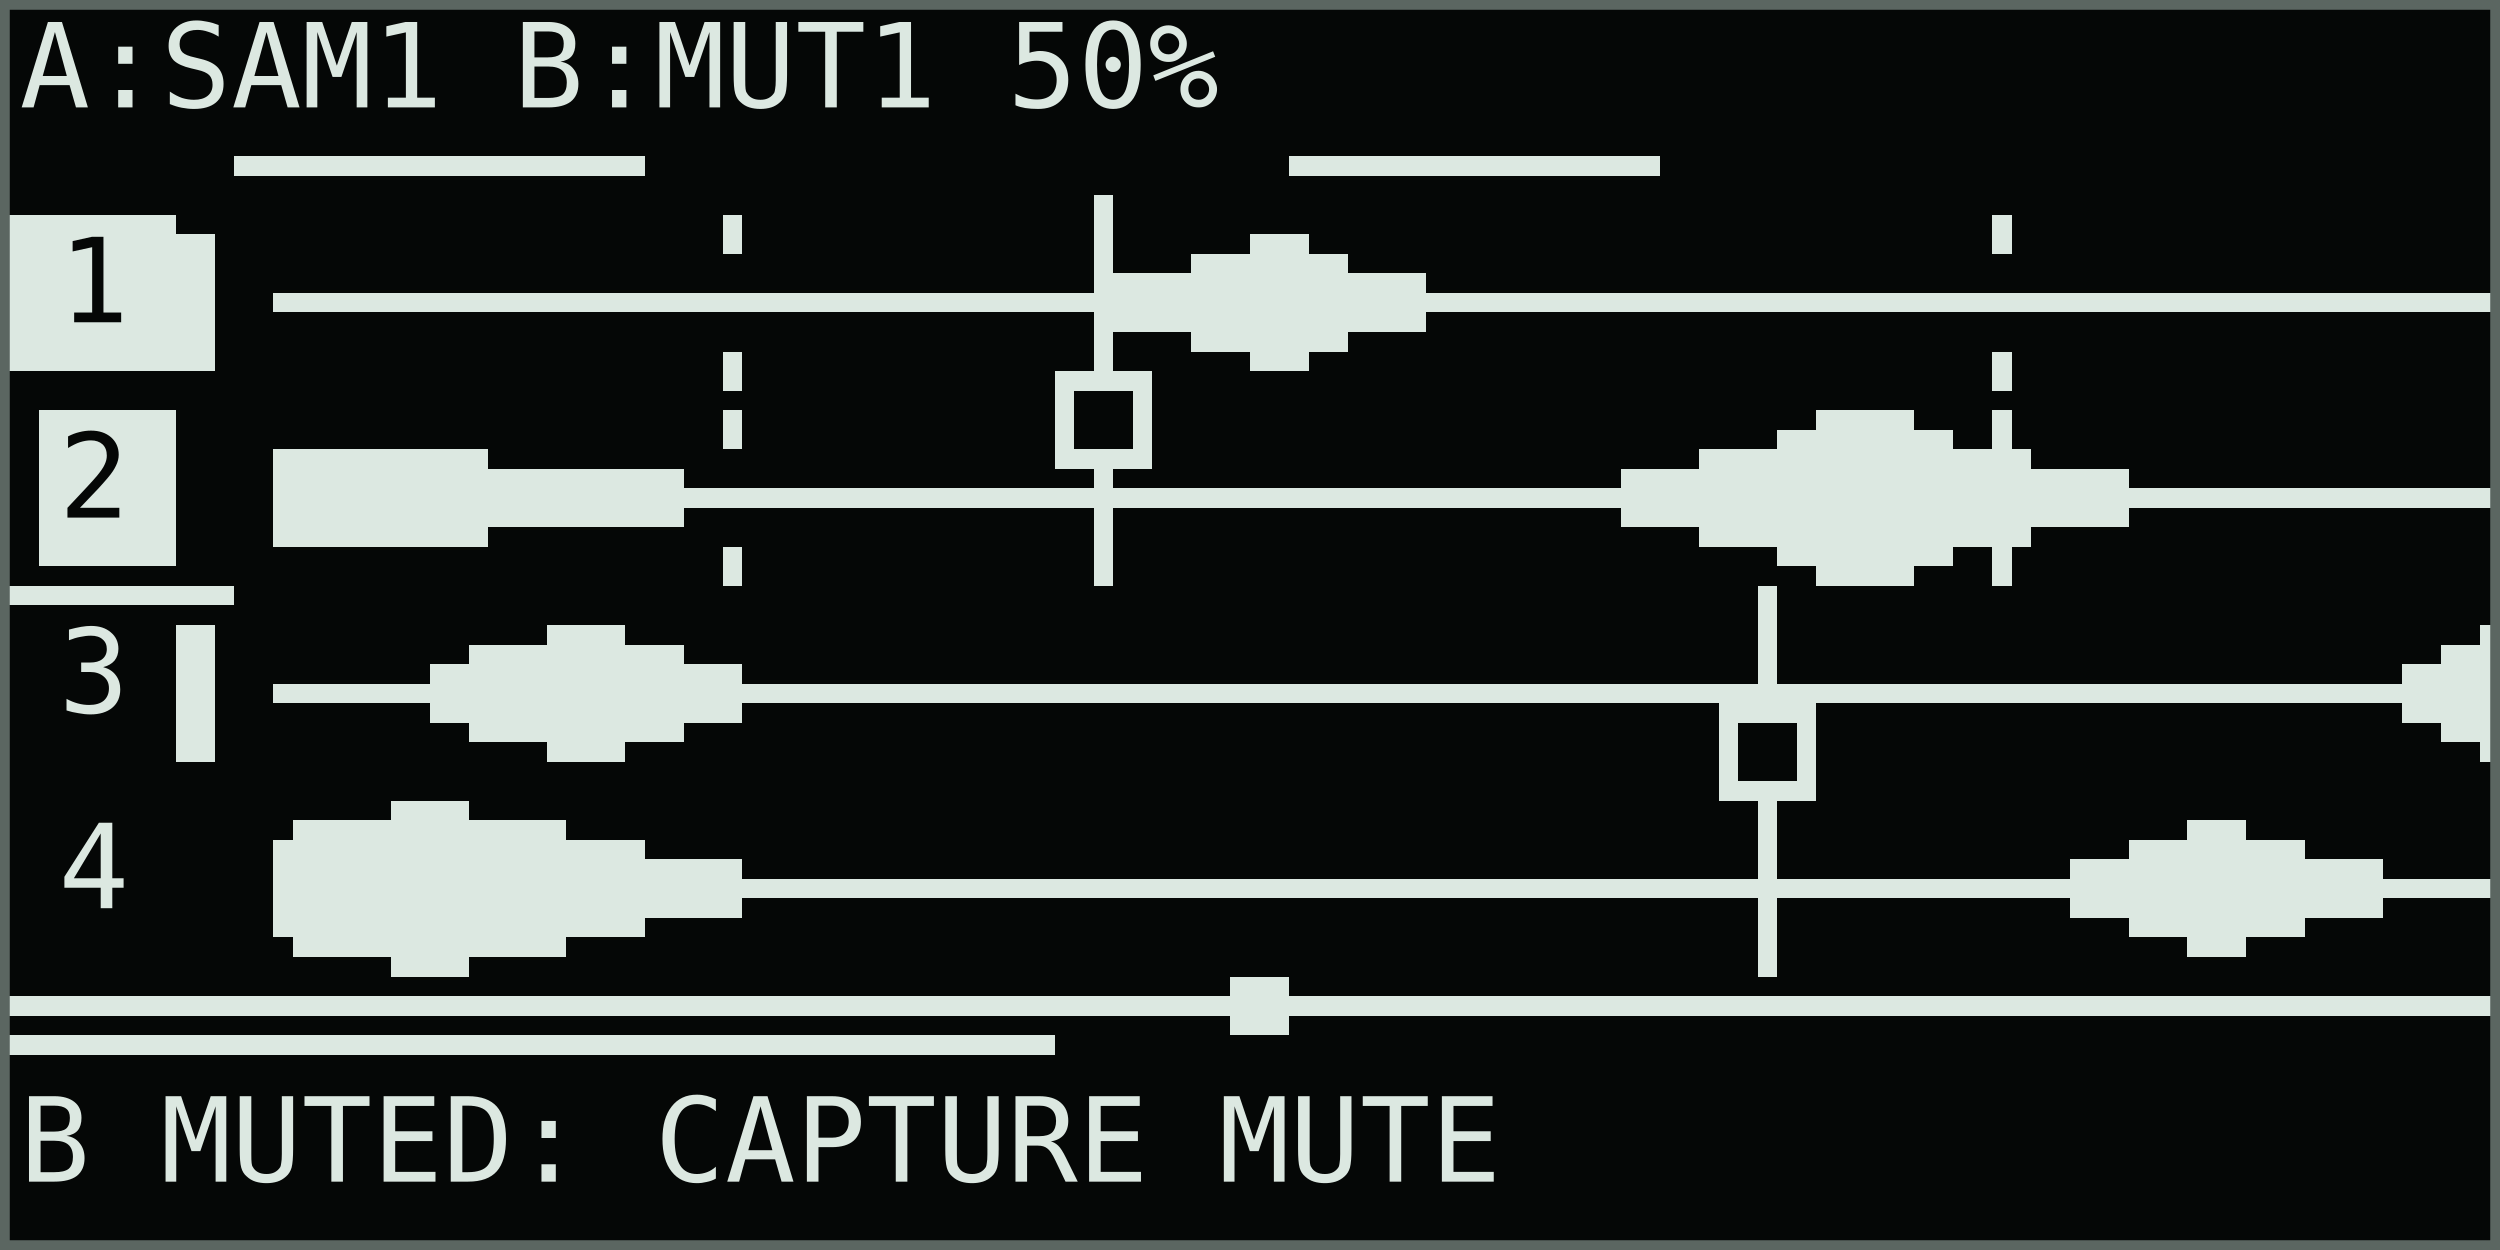
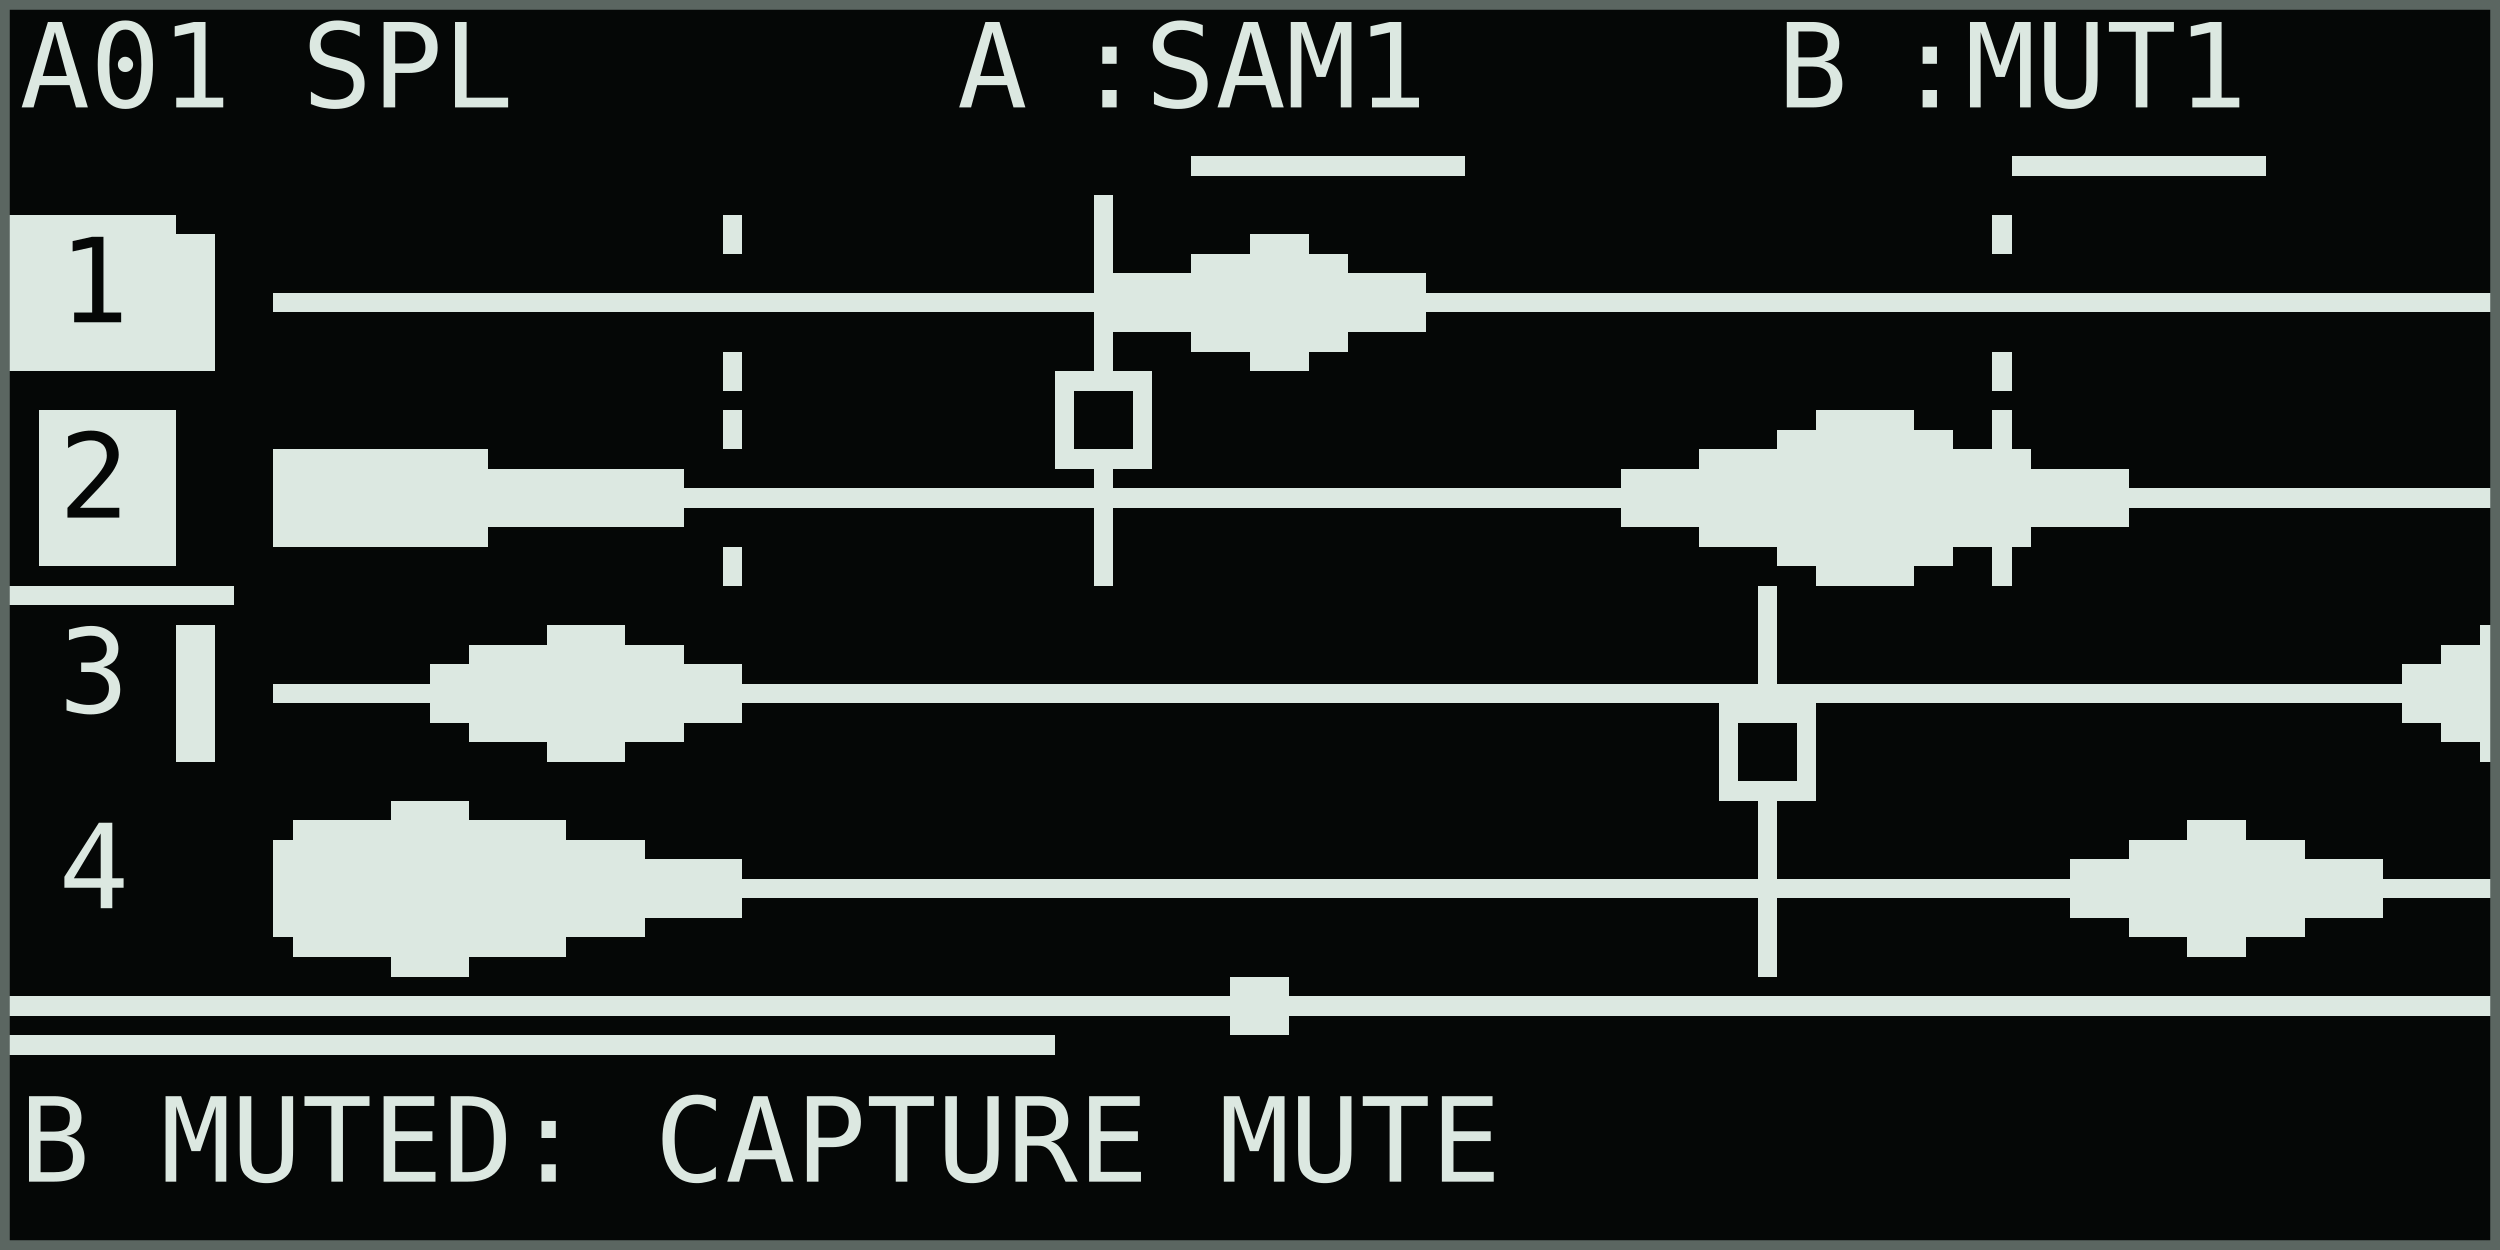
<svg xmlns="http://www.w3.org/2000/svg" width="768" height="384" viewBox="0 0 128 64" role="img" aria-labelledby="title desc">
  <rect width="128" height="64" fill="#050706" />
  <g shape-rendering="crispEdges" font-family="DejaVu Sans Mono, IBM Plex Mono, monospace" font-size="6" font-style="normal" font-weight="400" text-rendering="geometricPrecision">
    <rect x="0" y="0" width="128" height="9" fill="#050706" />
-     <text x="1" y="5.5" fill="#dce8e1">A:SAM1 B:GRA1 50%</text>
+     <text x="1" y="5.5" fill="#dce8e1">A01 SPL</text>
+     <text x="49" y="5.5" fill="#dce8e1">A</text>
+     <text x="55" y="5.5" fill="#dce8e1">:SAM1</text>
+     <text x="91" y="5.5" fill="#dce8e1">B</text>
+     <text x="97" y="5.5" fill="#dce8e1">:GRA1</text>
    <rect x="0" y="10" width="12" height="40" fill="#050706" />
    <rect x="0" y="11" width="2" height="8" fill="#dce8e1" />
    <rect x="2" y="11" width="7" height="8" fill="#dce8e1" />
    <text x="3" y="16.5" fill="#050706">1</text>
    <rect x="9" y="12" width="2" height="7" fill="#dce8e1" />
    <rect x="2" y="21" width="7" height="8" fill="#dce8e1" />
    <text x="3" y="26.5" fill="#050706">2</text>
    <text x="3" y="36.5" fill="#dce8e1">3</text>
    <rect x="9" y="32" width="2" height="7" fill="#dce8e1" />
    <text x="3" y="46.5" fill="#dce8e1">4</text>
    <rect x="0" y="30" width="12" height="1" fill="#dce8e1" />
    <rect x="0" y="8" width="128" height="1" fill="#050706" />
-     <rect x="12" y="8" width="21" height="1" fill="#dce8e1" />
-     <rect x="66" y="8" width="19" height="1" fill="#dce8e1" />
+     <rect x="61" y="8" width="14" height="1" fill="#dce8e1" />
+     <rect x="103" y="8" width="13" height="1" fill="#dce8e1" />
    <rect x="14" y="15" width="1" height="1" fill="#dce8e1" />
    <rect x="14" y="23" width="1" height="5" fill="#dce8e1" />
    <rect x="14" y="35" width="1" height="1" fill="#dce8e1" />
    <rect x="14" y="43" width="1" height="5" fill="#dce8e1" />
    <rect x="15" y="15" width="1" height="1" fill="#dce8e1" />
    <rect x="15" y="23" width="1" height="5" fill="#dce8e1" />
    <rect x="15" y="35" width="1" height="1" fill="#dce8e1" />
    <rect x="15" y="42" width="1" height="7" fill="#dce8e1" />
    <rect x="16" y="15" width="1" height="1" fill="#dce8e1" />
    <rect x="16" y="23" width="1" height="5" fill="#dce8e1" />
    <rect x="16" y="35" width="1" height="1" fill="#dce8e1" />
    <rect x="16" y="42" width="1" height="7" fill="#dce8e1" />
    <rect x="17" y="15" width="1" height="1" fill="#dce8e1" />
    <rect x="17" y="23" width="1" height="5" fill="#dce8e1" />
    <rect x="17" y="35" width="1" height="1" fill="#dce8e1" />
    <rect x="17" y="42" width="1" height="7" fill="#dce8e1" />
    <rect x="18" y="15" width="1" height="1" fill="#dce8e1" />
    <rect x="18" y="23" width="1" height="5" fill="#dce8e1" />
    <rect x="18" y="35" width="1" height="1" fill="#dce8e1" />
    <rect x="18" y="42" width="1" height="7" fill="#dce8e1" />
    <rect x="19" y="15" width="1" height="1" fill="#dce8e1" />
    <rect x="19" y="23" width="1" height="5" fill="#dce8e1" />
    <rect x="19" y="35" width="1" height="1" fill="#dce8e1" />
    <rect x="19" y="42" width="1" height="7" fill="#dce8e1" />
    <rect x="20" y="15" width="1" height="1" fill="#dce8e1" />
    <rect x="20" y="23" width="1" height="5" fill="#dce8e1" />
    <rect x="20" y="35" width="1" height="1" fill="#dce8e1" />
    <rect x="20" y="41" width="1" height="9" fill="#dce8e1" />
    <rect x="21" y="15" width="1" height="1" fill="#dce8e1" />
    <rect x="21" y="23" width="1" height="5" fill="#dce8e1" />
    <rect x="21" y="35" width="1" height="1" fill="#dce8e1" />
    <rect x="21" y="41" width="1" height="9" fill="#dce8e1" />
    <rect x="22" y="15" width="1" height="1" fill="#dce8e1" />
    <rect x="22" y="23" width="1" height="5" fill="#dce8e1" />
    <rect x="22" y="34" width="1" height="3" fill="#dce8e1" />
    <rect x="22" y="41" width="1" height="9" fill="#dce8e1" />
    <rect x="23" y="15" width="1" height="1" fill="#dce8e1" />
    <rect x="23" y="23" width="1" height="5" fill="#dce8e1" />
    <rect x="23" y="34" width="1" height="3" fill="#dce8e1" />
    <rect x="23" y="41" width="1" height="9" fill="#dce8e1" />
    <rect x="24" y="15" width="1" height="1" fill="#dce8e1" />
    <rect x="24" y="23" width="1" height="5" fill="#dce8e1" />
    <rect x="24" y="33" width="1" height="5" fill="#dce8e1" />
    <rect x="24" y="42" width="1" height="7" fill="#dce8e1" />
    <rect x="25" y="15" width="1" height="1" fill="#dce8e1" />
    <rect x="25" y="24" width="1" height="3" fill="#dce8e1" />
    <rect x="25" y="33" width="1" height="5" fill="#dce8e1" />
    <rect x="25" y="42" width="1" height="7" fill="#dce8e1" />
    <rect x="26" y="15" width="1" height="1" fill="#dce8e1" />
    <rect x="26" y="24" width="1" height="3" fill="#dce8e1" />
    <rect x="26" y="33" width="1" height="5" fill="#dce8e1" />
    <rect x="26" y="42" width="1" height="7" fill="#dce8e1" />
    <rect x="27" y="15" width="1" height="1" fill="#dce8e1" />
    <rect x="27" y="24" width="1" height="3" fill="#dce8e1" />
    <rect x="27" y="33" width="1" height="5" fill="#dce8e1" />
    <rect x="27" y="42" width="1" height="7" fill="#dce8e1" />
    <rect x="28" y="15" width="1" height="1" fill="#dce8e1" />
    <rect x="28" y="24" width="1" height="3" fill="#dce8e1" />
    <rect x="28" y="32" width="1" height="7" fill="#dce8e1" />
    <rect x="28" y="42" width="1" height="7" fill="#dce8e1" />
    <rect x="29" y="15" width="1" height="1" fill="#dce8e1" />
    <rect x="29" y="24" width="1" height="3" fill="#dce8e1" />
    <rect x="29" y="32" width="1" height="7" fill="#dce8e1" />
    <rect x="29" y="43" width="1" height="5" fill="#dce8e1" />
    <rect x="30" y="15" width="1" height="1" fill="#dce8e1" />
    <rect x="30" y="24" width="1" height="3" fill="#dce8e1" />
    <rect x="30" y="32" width="1" height="7" fill="#dce8e1" />
    <rect x="30" y="43" width="1" height="5" fill="#dce8e1" />
    <rect x="31" y="15" width="1" height="1" fill="#dce8e1" />
    <rect x="31" y="24" width="1" height="3" fill="#dce8e1" />
    <rect x="31" y="32" width="1" height="7" fill="#dce8e1" />
    <rect x="31" y="43" width="1" height="5" fill="#dce8e1" />
    <rect x="32" y="15" width="1" height="1" fill="#dce8e1" />
    <rect x="32" y="24" width="1" height="3" fill="#dce8e1" />
    <rect x="32" y="33" width="1" height="5" fill="#dce8e1" />
    <rect x="32" y="43" width="1" height="5" fill="#dce8e1" />
    <rect x="33" y="15" width="1" height="1" fill="#dce8e1" />
    <rect x="33" y="24" width="1" height="3" fill="#dce8e1" />
    <rect x="33" y="33" width="1" height="5" fill="#dce8e1" />
    <rect x="33" y="44" width="1" height="3" fill="#dce8e1" />
    <rect x="34" y="15" width="1" height="1" fill="#dce8e1" />
    <rect x="34" y="24" width="1" height="3" fill="#dce8e1" />
    <rect x="34" y="33" width="1" height="5" fill="#dce8e1" />
    <rect x="34" y="44" width="1" height="3" fill="#dce8e1" />
    <rect x="35" y="15" width="1" height="1" fill="#dce8e1" />
    <rect x="35" y="25" width="1" height="1" fill="#dce8e1" />
    <rect x="35" y="34" width="1" height="3" fill="#dce8e1" />
    <rect x="35" y="44" width="1" height="3" fill="#dce8e1" />
    <rect x="36" y="15" width="1" height="1" fill="#dce8e1" />
    <rect x="36" y="25" width="1" height="1" fill="#dce8e1" />
    <rect x="36" y="34" width="1" height="3" fill="#dce8e1" />
    <rect x="36" y="44" width="1" height="3" fill="#dce8e1" />
    <rect x="37" y="11" width="1" height="2" fill="#dce8e1" />
    <rect x="37" y="15" width="1" height="1" fill="#dce8e1" />
    <rect x="37" y="18" width="1" height="2" fill="#dce8e1" />
    <rect x="37" y="21" width="1" height="2" fill="#dce8e1" />
    <rect x="37" y="25" width="1" height="1" fill="#dce8e1" />
    <rect x="37" y="28" width="1" height="2" fill="#dce8e1" />
    <rect x="37" y="34" width="1" height="3" fill="#dce8e1" />
    <rect x="37" y="44" width="1" height="3" fill="#dce8e1" />
    <rect x="38" y="15" width="1" height="1" fill="#dce8e1" />
    <rect x="38" y="25" width="1" height="1" fill="#dce8e1" />
    <rect x="38" y="35" width="1" height="1" fill="#dce8e1" />
    <rect x="38" y="45" width="1" height="1" fill="#dce8e1" />
    <rect x="39" y="15" width="1" height="1" fill="#dce8e1" />
    <rect x="39" y="25" width="1" height="1" fill="#dce8e1" />
    <rect x="39" y="35" width="1" height="1" fill="#dce8e1" />
    <rect x="39" y="45" width="1" height="1" fill="#dce8e1" />
    <rect x="40" y="15" width="1" height="1" fill="#dce8e1" />
    <rect x="40" y="25" width="1" height="1" fill="#dce8e1" />
    <rect x="40" y="35" width="1" height="1" fill="#dce8e1" />
    <rect x="40" y="45" width="1" height="1" fill="#dce8e1" />
    <rect x="41" y="15" width="1" height="1" fill="#dce8e1" />
    <rect x="41" y="25" width="1" height="1" fill="#dce8e1" />
    <rect x="41" y="35" width="1" height="1" fill="#dce8e1" />
    <rect x="41" y="45" width="1" height="1" fill="#dce8e1" />
    <rect x="42" y="15" width="1" height="1" fill="#dce8e1" />
    <rect x="42" y="25" width="1" height="1" fill="#dce8e1" />
    <rect x="42" y="35" width="1" height="1" fill="#dce8e1" />
    <rect x="42" y="45" width="1" height="1" fill="#dce8e1" />
    <rect x="43" y="15" width="1" height="1" fill="#dce8e1" />
    <rect x="43" y="25" width="1" height="1" fill="#dce8e1" />
    <rect x="43" y="35" width="1" height="1" fill="#dce8e1" />
    <rect x="43" y="45" width="1" height="1" fill="#dce8e1" />
    <rect x="44" y="15" width="1" height="1" fill="#dce8e1" />
    <rect x="44" y="25" width="1" height="1" fill="#dce8e1" />
    <rect x="44" y="35" width="1" height="1" fill="#dce8e1" />
    <rect x="44" y="45" width="1" height="1" fill="#dce8e1" />
    <rect x="45" y="15" width="1" height="1" fill="#dce8e1" />
    <rect x="45" y="25" width="1" height="1" fill="#dce8e1" />
    <rect x="45" y="35" width="1" height="1" fill="#dce8e1" />
    <rect x="45" y="45" width="1" height="1" fill="#dce8e1" />
    <rect x="46" y="15" width="1" height="1" fill="#dce8e1" />
    <rect x="46" y="25" width="1" height="1" fill="#dce8e1" />
    <rect x="46" y="35" width="1" height="1" fill="#dce8e1" />
    <rect x="46" y="45" width="1" height="1" fill="#dce8e1" />
    <rect x="47" y="15" width="1" height="1" fill="#dce8e1" />
    <rect x="47" y="25" width="1" height="1" fill="#dce8e1" />
    <rect x="47" y="35" width="1" height="1" fill="#dce8e1" />
    <rect x="47" y="45" width="1" height="1" fill="#dce8e1" />
    <rect x="48" y="15" width="1" height="1" fill="#dce8e1" />
    <rect x="48" y="25" width="1" height="1" fill="#dce8e1" />
    <rect x="48" y="35" width="1" height="1" fill="#dce8e1" />
    <rect x="48" y="45" width="1" height="1" fill="#dce8e1" />
    <rect x="49" y="15" width="1" height="1" fill="#dce8e1" />
    <rect x="49" y="25" width="1" height="1" fill="#dce8e1" />
    <rect x="49" y="35" width="1" height="1" fill="#dce8e1" />
    <rect x="49" y="45" width="1" height="1" fill="#dce8e1" />
    <rect x="50" y="15" width="1" height="1" fill="#dce8e1" />
    <rect x="50" y="25" width="1" height="1" fill="#dce8e1" />
    <rect x="50" y="35" width="1" height="1" fill="#dce8e1" />
    <rect x="50" y="45" width="1" height="1" fill="#dce8e1" />
    <rect x="51" y="15" width="1" height="1" fill="#dce8e1" />
    <rect x="51" y="25" width="1" height="1" fill="#dce8e1" />
    <rect x="51" y="35" width="1" height="1" fill="#dce8e1" />
    <rect x="51" y="45" width="1" height="1" fill="#dce8e1" />
    <rect x="52" y="15" width="1" height="1" fill="#dce8e1" />
    <rect x="52" y="25" width="1" height="1" fill="#dce8e1" />
    <rect x="52" y="35" width="1" height="1" fill="#dce8e1" />
    <rect x="52" y="45" width="1" height="1" fill="#dce8e1" />
    <rect x="53" y="15" width="1" height="1" fill="#dce8e1" />
    <rect x="53" y="25" width="1" height="1" fill="#dce8e1" />
    <rect x="53" y="35" width="1" height="1" fill="#dce8e1" />
    <rect x="53" y="45" width="1" height="1" fill="#dce8e1" />
    <rect x="54" y="15" width="1" height="1" fill="#dce8e1" />
    <rect x="54" y="19" width="1" height="5" fill="#dce8e1" />
    <rect x="54" y="25" width="1" height="1" fill="#dce8e1" />
    <rect x="54" y="35" width="1" height="1" fill="#dce8e1" />
    <rect x="54" y="45" width="1" height="1" fill="#dce8e1" />
    <rect x="55" y="15" width="1" height="1" fill="#dce8e1" />
    <rect x="55" y="19" width="1" height="1" fill="#dce8e1" />
    <rect x="55" y="23" width="1" height="1" fill="#dce8e1" />
    <rect x="55" y="25" width="1" height="1" fill="#dce8e1" />
    <rect x="55" y="35" width="1" height="1" fill="#dce8e1" />
    <rect x="55" y="45" width="1" height="1" fill="#dce8e1" />
    <rect x="56" y="10" width="1" height="10" fill="#dce8e1" />
    <rect x="56" y="23" width="1" height="7" fill="#dce8e1" />
    <rect x="56" y="35" width="1" height="1" fill="#dce8e1" />
    <rect x="56" y="45" width="1" height="1" fill="#dce8e1" />
    <rect x="57" y="14" width="1" height="3" fill="#dce8e1" />
    <rect x="57" y="19" width="1" height="1" fill="#dce8e1" />
    <rect x="57" y="23" width="1" height="1" fill="#dce8e1" />
    <rect x="57" y="25" width="1" height="1" fill="#dce8e1" />
    <rect x="57" y="35" width="1" height="1" fill="#dce8e1" />
    <rect x="57" y="45" width="1" height="1" fill="#dce8e1" />
    <rect x="58" y="14" width="1" height="3" fill="#dce8e1" />
    <rect x="58" y="19" width="1" height="5" fill="#dce8e1" />
    <rect x="58" y="25" width="1" height="1" fill="#dce8e1" />
    <rect x="58" y="35" width="1" height="1" fill="#dce8e1" />
    <rect x="58" y="45" width="1" height="1" fill="#dce8e1" />
    <rect x="59" y="14" width="1" height="3" fill="#dce8e1" />
    <rect x="59" y="25" width="1" height="1" fill="#dce8e1" />
    <rect x="59" y="35" width="1" height="1" fill="#dce8e1" />
    <rect x="59" y="45" width="1" height="1" fill="#dce8e1" />
    <rect x="60" y="14" width="1" height="3" fill="#dce8e1" />
    <rect x="60" y="25" width="1" height="1" fill="#dce8e1" />
    <rect x="60" y="35" width="1" height="1" fill="#dce8e1" />
    <rect x="60" y="45" width="1" height="1" fill="#dce8e1" />
    <rect x="61" y="13" width="1" height="5" fill="#dce8e1" />
    <rect x="61" y="25" width="1" height="1" fill="#dce8e1" />
    <rect x="61" y="35" width="1" height="1" fill="#dce8e1" />
    <rect x="61" y="45" width="1" height="1" fill="#dce8e1" />
    <rect x="62" y="13" width="1" height="5" fill="#dce8e1" />
    <rect x="62" y="25" width="1" height="1" fill="#dce8e1" />
    <rect x="62" y="35" width="1" height="1" fill="#dce8e1" />
    <rect x="62" y="45" width="1" height="1" fill="#dce8e1" />
    <rect x="63" y="13" width="1" height="5" fill="#dce8e1" />
    <rect x="63" y="25" width="1" height="1" fill="#dce8e1" />
    <rect x="63" y="35" width="1" height="1" fill="#dce8e1" />
    <rect x="63" y="45" width="1" height="1" fill="#dce8e1" />
    <rect x="64" y="12" width="1" height="7" fill="#dce8e1" />
    <rect x="64" y="25" width="1" height="1" fill="#dce8e1" />
    <rect x="64" y="35" width="1" height="1" fill="#dce8e1" />
    <rect x="64" y="45" width="1" height="1" fill="#dce8e1" />
    <rect x="65" y="12" width="1" height="7" fill="#dce8e1" />
    <rect x="65" y="25" width="1" height="1" fill="#dce8e1" />
    <rect x="65" y="35" width="1" height="1" fill="#dce8e1" />
    <rect x="65" y="45" width="1" height="1" fill="#dce8e1" />
    <rect x="66" y="12" width="1" height="7" fill="#dce8e1" />
    <rect x="66" y="25" width="1" height="1" fill="#dce8e1" />
    <rect x="66" y="35" width="1" height="1" fill="#dce8e1" />
    <rect x="66" y="45" width="1" height="1" fill="#dce8e1" />
    <rect x="67" y="13" width="1" height="5" fill="#dce8e1" />
    <rect x="67" y="25" width="1" height="1" fill="#dce8e1" />
    <rect x="67" y="35" width="1" height="1" fill="#dce8e1" />
    <rect x="67" y="45" width="1" height="1" fill="#dce8e1" />
    <rect x="68" y="13" width="1" height="5" fill="#dce8e1" />
    <rect x="68" y="25" width="1" height="1" fill="#dce8e1" />
    <rect x="68" y="35" width="1" height="1" fill="#dce8e1" />
    <rect x="68" y="45" width="1" height="1" fill="#dce8e1" />
    <rect x="69" y="14" width="1" height="3" fill="#dce8e1" />
    <rect x="69" y="25" width="1" height="1" fill="#dce8e1" />
    <rect x="69" y="35" width="1" height="1" fill="#dce8e1" />
    <rect x="69" y="45" width="1" height="1" fill="#dce8e1" />
    <rect x="70" y="14" width="1" height="3" fill="#dce8e1" />
    <rect x="70" y="25" width="1" height="1" fill="#dce8e1" />
    <rect x="70" y="35" width="1" height="1" fill="#dce8e1" />
    <rect x="70" y="45" width="1" height="1" fill="#dce8e1" />
    <rect x="71" y="14" width="1" height="3" fill="#dce8e1" />
    <rect x="71" y="25" width="1" height="1" fill="#dce8e1" />
    <rect x="71" y="35" width="1" height="1" fill="#dce8e1" />
    <rect x="71" y="45" width="1" height="1" fill="#dce8e1" />
    <rect x="72" y="14" width="1" height="3" fill="#dce8e1" />
    <rect x="72" y="25" width="1" height="1" fill="#dce8e1" />
    <rect x="72" y="35" width="1" height="1" fill="#dce8e1" />
    <rect x="72" y="45" width="1" height="1" fill="#dce8e1" />
    <rect x="73" y="15" width="1" height="1" fill="#dce8e1" />
    <rect x="73" y="25" width="1" height="1" fill="#dce8e1" />
    <rect x="73" y="35" width="1" height="1" fill="#dce8e1" />
    <rect x="73" y="45" width="1" height="1" fill="#dce8e1" />
    <rect x="74" y="15" width="1" height="1" fill="#dce8e1" />
    <rect x="74" y="25" width="1" height="1" fill="#dce8e1" />
    <rect x="74" y="35" width="1" height="1" fill="#dce8e1" />
    <rect x="74" y="45" width="1" height="1" fill="#dce8e1" />
    <rect x="75" y="15" width="1" height="1" fill="#dce8e1" />
    <rect x="75" y="25" width="1" height="1" fill="#dce8e1" />
    <rect x="75" y="35" width="1" height="1" fill="#dce8e1" />
    <rect x="75" y="45" width="1" height="1" fill="#dce8e1" />
    <rect x="76" y="15" width="1" height="1" fill="#dce8e1" />
    <rect x="76" y="25" width="1" height="1" fill="#dce8e1" />
    <rect x="76" y="35" width="1" height="1" fill="#dce8e1" />
    <rect x="76" y="45" width="1" height="1" fill="#dce8e1" />
    <rect x="77" y="15" width="1" height="1" fill="#dce8e1" />
    <rect x="77" y="25" width="1" height="1" fill="#dce8e1" />
    <rect x="77" y="35" width="1" height="1" fill="#dce8e1" />
    <rect x="77" y="45" width="1" height="1" fill="#dce8e1" />
    <rect x="78" y="15" width="1" height="1" fill="#dce8e1" />
    <rect x="78" y="25" width="1" height="1" fill="#dce8e1" />
    <rect x="78" y="35" width="1" height="1" fill="#dce8e1" />
    <rect x="78" y="45" width="1" height="1" fill="#dce8e1" />
    <rect x="79" y="15" width="1" height="1" fill="#dce8e1" />
    <rect x="79" y="25" width="1" height="1" fill="#dce8e1" />
    <rect x="79" y="35" width="1" height="1" fill="#dce8e1" />
    <rect x="79" y="45" width="1" height="1" fill="#dce8e1" />
    <rect x="80" y="15" width="1" height="1" fill="#dce8e1" />
    <rect x="80" y="25" width="1" height="1" fill="#dce8e1" />
    <rect x="80" y="35" width="1" height="1" fill="#dce8e1" />
    <rect x="80" y="45" width="1" height="1" fill="#dce8e1" />
    <rect x="81" y="15" width="1" height="1" fill="#dce8e1" />
    <rect x="81" y="25" width="1" height="1" fill="#dce8e1" />
    <rect x="81" y="35" width="1" height="1" fill="#dce8e1" />
    <rect x="81" y="45" width="1" height="1" fill="#dce8e1" />
    <rect x="82" y="15" width="1" height="1" fill="#dce8e1" />
    <rect x="82" y="25" width="1" height="1" fill="#dce8e1" />
    <rect x="82" y="35" width="1" height="1" fill="#dce8e1" />
    <rect x="82" y="45" width="1" height="1" fill="#dce8e1" />
    <rect x="83" y="15" width="1" height="1" fill="#dce8e1" />
    <rect x="83" y="24" width="1" height="3" fill="#dce8e1" />
    <rect x="83" y="35" width="1" height="1" fill="#dce8e1" />
    <rect x="83" y="45" width="1" height="1" fill="#dce8e1" />
    <rect x="84" y="15" width="1" height="1" fill="#dce8e1" />
    <rect x="84" y="24" width="1" height="3" fill="#dce8e1" />
    <rect x="84" y="35" width="1" height="1" fill="#dce8e1" />
    <rect x="84" y="45" width="1" height="1" fill="#dce8e1" />
    <rect x="85" y="15" width="1" height="1" fill="#dce8e1" />
    <rect x="85" y="24" width="1" height="3" fill="#dce8e1" />
    <rect x="85" y="35" width="1" height="1" fill="#dce8e1" />
    <rect x="85" y="45" width="1" height="1" fill="#dce8e1" />
    <rect x="86" y="15" width="1" height="1" fill="#dce8e1" />
    <rect x="86" y="24" width="1" height="3" fill="#dce8e1" />
    <rect x="86" y="35" width="1" height="1" fill="#dce8e1" />
    <rect x="86" y="45" width="1" height="1" fill="#dce8e1" />
    <rect x="87" y="15" width="1" height="1" fill="#dce8e1" />
    <rect x="87" y="23" width="1" height="5" fill="#dce8e1" />
    <rect x="87" y="35" width="1" height="1" fill="#dce8e1" />
    <rect x="87" y="45" width="1" height="1" fill="#dce8e1" />
    <rect x="88" y="15" width="1" height="1" fill="#dce8e1" />
    <rect x="88" y="23" width="1" height="5" fill="#dce8e1" />
    <rect x="88" y="35" width="1" height="6" fill="#dce8e1" />
    <rect x="88" y="45" width="1" height="1" fill="#dce8e1" />
    <rect x="89" y="15" width="1" height="1" fill="#dce8e1" />
    <rect x="89" y="23" width="1" height="5" fill="#dce8e1" />
    <rect x="89" y="35" width="1" height="2" fill="#dce8e1" />
    <rect x="89" y="40" width="1" height="1" fill="#dce8e1" />
    <rect x="89" y="45" width="1" height="1" fill="#dce8e1" />
    <rect x="90" y="15" width="1" height="1" fill="#dce8e1" />
    <rect x="90" y="23" width="1" height="5" fill="#dce8e1" />
    <rect x="90" y="30" width="1" height="7" fill="#dce8e1" />
    <rect x="90" y="40" width="1" height="10" fill="#dce8e1" />
    <rect x="91" y="15" width="1" height="1" fill="#dce8e1" />
    <rect x="91" y="22" width="1" height="7" fill="#dce8e1" />
    <rect x="91" y="35" width="1" height="2" fill="#dce8e1" />
    <rect x="91" y="40" width="1" height="1" fill="#dce8e1" />
    <rect x="91" y="45" width="1" height="1" fill="#dce8e1" />
    <rect x="92" y="15" width="1" height="1" fill="#dce8e1" />
    <rect x="92" y="22" width="1" height="7" fill="#dce8e1" />
    <rect x="92" y="35" width="1" height="6" fill="#dce8e1" />
    <rect x="92" y="45" width="1" height="1" fill="#dce8e1" />
    <rect x="93" y="15" width="1" height="1" fill="#dce8e1" />
    <rect x="93" y="21" width="1" height="9" fill="#dce8e1" />
    <rect x="93" y="35" width="1" height="1" fill="#dce8e1" />
    <rect x="93" y="45" width="1" height="1" fill="#dce8e1" />
    <rect x="94" y="15" width="1" height="1" fill="#dce8e1" />
    <rect x="94" y="21" width="1" height="9" fill="#dce8e1" />
    <rect x="94" y="35" width="1" height="1" fill="#dce8e1" />
    <rect x="94" y="45" width="1" height="1" fill="#dce8e1" />
    <rect x="95" y="15" width="1" height="1" fill="#dce8e1" />
    <rect x="95" y="21" width="1" height="9" fill="#dce8e1" />
    <rect x="95" y="35" width="1" height="1" fill="#dce8e1" />
    <rect x="95" y="45" width="1" height="1" fill="#dce8e1" />
    <rect x="96" y="15" width="1" height="1" fill="#dce8e1" />
    <rect x="96" y="21" width="1" height="9" fill="#dce8e1" />
    <rect x="96" y="35" width="1" height="1" fill="#dce8e1" />
    <rect x="96" y="45" width="1" height="1" fill="#dce8e1" />
    <rect x="97" y="15" width="1" height="1" fill="#dce8e1" />
    <rect x="97" y="21" width="1" height="9" fill="#dce8e1" />
    <rect x="97" y="35" width="1" height="1" fill="#dce8e1" />
    <rect x="97" y="45" width="1" height="1" fill="#dce8e1" />
    <rect x="98" y="15" width="1" height="1" fill="#dce8e1" />
    <rect x="98" y="22" width="1" height="7" fill="#dce8e1" />
    <rect x="98" y="35" width="1" height="1" fill="#dce8e1" />
    <rect x="98" y="45" width="1" height="1" fill="#dce8e1" />
    <rect x="99" y="15" width="1" height="1" fill="#dce8e1" />
    <rect x="99" y="22" width="1" height="7" fill="#dce8e1" />
    <rect x="99" y="35" width="1" height="1" fill="#dce8e1" />
    <rect x="99" y="45" width="1" height="1" fill="#dce8e1" />
    <rect x="100" y="15" width="1" height="1" fill="#dce8e1" />
    <rect x="100" y="23" width="1" height="5" fill="#dce8e1" />
    <rect x="100" y="35" width="1" height="1" fill="#dce8e1" />
    <rect x="100" y="45" width="1" height="1" fill="#dce8e1" />
    <rect x="101" y="15" width="1" height="1" fill="#dce8e1" />
    <rect x="101" y="23" width="1" height="5" fill="#dce8e1" />
    <rect x="101" y="35" width="1" height="1" fill="#dce8e1" />
    <rect x="101" y="45" width="1" height="1" fill="#dce8e1" />
    <rect x="102" y="11" width="1" height="2" fill="#dce8e1" />
    <rect x="102" y="15" width="1" height="1" fill="#dce8e1" />
    <rect x="102" y="18" width="1" height="2" fill="#dce8e1" />
    <rect x="102" y="21" width="1" height="9" fill="#dce8e1" />
    <rect x="102" y="35" width="1" height="1" fill="#dce8e1" />
    <rect x="102" y="45" width="1" height="1" fill="#dce8e1" />
    <rect x="103" y="15" width="1" height="1" fill="#dce8e1" />
    <rect x="103" y="23" width="1" height="5" fill="#dce8e1" />
    <rect x="103" y="35" width="1" height="1" fill="#dce8e1" />
    <rect x="103" y="45" width="1" height="1" fill="#dce8e1" />
    <rect x="104" y="15" width="1" height="1" fill="#dce8e1" />
    <rect x="104" y="24" width="1" height="3" fill="#dce8e1" />
    <rect x="104" y="35" width="1" height="1" fill="#dce8e1" />
    <rect x="104" y="45" width="1" height="1" fill="#dce8e1" />
    <rect x="105" y="15" width="1" height="1" fill="#dce8e1" />
    <rect x="105" y="24" width="1" height="3" fill="#dce8e1" />
    <rect x="105" y="35" width="1" height="1" fill="#dce8e1" />
    <rect x="105" y="45" width="1" height="1" fill="#dce8e1" />
    <rect x="106" y="15" width="1" height="1" fill="#dce8e1" />
    <rect x="106" y="24" width="1" height="3" fill="#dce8e1" />
    <rect x="106" y="35" width="1" height="1" fill="#dce8e1" />
    <rect x="106" y="44" width="1" height="3" fill="#dce8e1" />
    <rect x="107" y="15" width="1" height="1" fill="#dce8e1" />
    <rect x="107" y="24" width="1" height="3" fill="#dce8e1" />
    <rect x="107" y="35" width="1" height="1" fill="#dce8e1" />
    <rect x="107" y="44" width="1" height="3" fill="#dce8e1" />
    <rect x="108" y="15" width="1" height="1" fill="#dce8e1" />
    <rect x="108" y="24" width="1" height="3" fill="#dce8e1" />
    <rect x="108" y="35" width="1" height="1" fill="#dce8e1" />
    <rect x="108" y="44" width="1" height="3" fill="#dce8e1" />
    <rect x="109" y="15" width="1" height="1" fill="#dce8e1" />
    <rect x="109" y="25" width="1" height="1" fill="#dce8e1" />
    <rect x="109" y="35" width="1" height="1" fill="#dce8e1" />
    <rect x="109" y="43" width="1" height="5" fill="#dce8e1" />
    <rect x="110" y="15" width="1" height="1" fill="#dce8e1" />
    <rect x="110" y="25" width="1" height="1" fill="#dce8e1" />
    <rect x="110" y="35" width="1" height="1" fill="#dce8e1" />
    <rect x="110" y="43" width="1" height="5" fill="#dce8e1" />
    <rect x="111" y="15" width="1" height="1" fill="#dce8e1" />
    <rect x="111" y="25" width="1" height="1" fill="#dce8e1" />
    <rect x="111" y="35" width="1" height="1" fill="#dce8e1" />
    <rect x="111" y="43" width="1" height="5" fill="#dce8e1" />
    <rect x="112" y="15" width="1" height="1" fill="#dce8e1" />
    <rect x="112" y="25" width="1" height="1" fill="#dce8e1" />
    <rect x="112" y="35" width="1" height="1" fill="#dce8e1" />
    <rect x="112" y="42" width="1" height="7" fill="#dce8e1" />
    <rect x="113" y="15" width="1" height="1" fill="#dce8e1" />
    <rect x="113" y="25" width="1" height="1" fill="#dce8e1" />
    <rect x="113" y="35" width="1" height="1" fill="#dce8e1" />
    <rect x="113" y="42" width="1" height="7" fill="#dce8e1" />
    <rect x="114" y="15" width="1" height="1" fill="#dce8e1" />
    <rect x="114" y="25" width="1" height="1" fill="#dce8e1" />
    <rect x="114" y="35" width="1" height="1" fill="#dce8e1" />
    <rect x="114" y="42" width="1" height="7" fill="#dce8e1" />
    <rect x="115" y="15" width="1" height="1" fill="#dce8e1" />
    <rect x="115" y="25" width="1" height="1" fill="#dce8e1" />
    <rect x="115" y="35" width="1" height="1" fill="#dce8e1" />
    <rect x="115" y="43" width="1" height="5" fill="#dce8e1" />
    <rect x="116" y="15" width="1" height="1" fill="#dce8e1" />
    <rect x="116" y="25" width="1" height="1" fill="#dce8e1" />
    <rect x="116" y="35" width="1" height="1" fill="#dce8e1" />
    <rect x="116" y="43" width="1" height="5" fill="#dce8e1" />
    <rect x="117" y="15" width="1" height="1" fill="#dce8e1" />
    <rect x="117" y="25" width="1" height="1" fill="#dce8e1" />
    <rect x="117" y="35" width="1" height="1" fill="#dce8e1" />
    <rect x="117" y="43" width="1" height="5" fill="#dce8e1" />
    <rect x="118" y="15" width="1" height="1" fill="#dce8e1" />
    <rect x="118" y="25" width="1" height="1" fill="#dce8e1" />
    <rect x="118" y="35" width="1" height="1" fill="#dce8e1" />
    <rect x="118" y="44" width="1" height="3" fill="#dce8e1" />
    <rect x="119" y="15" width="1" height="1" fill="#dce8e1" />
    <rect x="119" y="25" width="1" height="1" fill="#dce8e1" />
    <rect x="119" y="35" width="1" height="1" fill="#dce8e1" />
    <rect x="119" y="44" width="1" height="3" fill="#dce8e1" />
    <rect x="120" y="15" width="1" height="1" fill="#dce8e1" />
    <rect x="120" y="25" width="1" height="1" fill="#dce8e1" />
    <rect x="120" y="35" width="1" height="1" fill="#dce8e1" />
    <rect x="120" y="44" width="1" height="3" fill="#dce8e1" />
    <rect x="121" y="15" width="1" height="1" fill="#dce8e1" />
    <rect x="121" y="25" width="1" height="1" fill="#dce8e1" />
    <rect x="121" y="35" width="1" height="1" fill="#dce8e1" />
    <rect x="121" y="44" width="1" height="3" fill="#dce8e1" />
    <rect x="122" y="15" width="1" height="1" fill="#dce8e1" />
    <rect x="122" y="25" width="1" height="1" fill="#dce8e1" />
    <rect x="122" y="35" width="1" height="1" fill="#dce8e1" />
    <rect x="122" y="45" width="1" height="1" fill="#dce8e1" />
    <rect x="123" y="15" width="1" height="1" fill="#dce8e1" />
    <rect x="123" y="25" width="1" height="1" fill="#dce8e1" />
    <rect x="123" y="34" width="1" height="3" fill="#dce8e1" />
    <rect x="123" y="45" width="1" height="1" fill="#dce8e1" />
    <rect x="124" y="15" width="1" height="1" fill="#dce8e1" />
    <rect x="124" y="25" width="1" height="1" fill="#dce8e1" />
    <rect x="124" y="34" width="1" height="3" fill="#dce8e1" />
    <rect x="124" y="45" width="1" height="1" fill="#dce8e1" />
    <rect x="125" y="15" width="1" height="1" fill="#dce8e1" />
    <rect x="125" y="25" width="1" height="1" fill="#dce8e1" />
    <rect x="125" y="33" width="1" height="5" fill="#dce8e1" />
    <rect x="125" y="45" width="1" height="1" fill="#dce8e1" />
    <rect x="126" y="15" width="1" height="1" fill="#dce8e1" />
    <rect x="126" y="25" width="1" height="1" fill="#dce8e1" />
    <rect x="126" y="33" width="1" height="5" fill="#dce8e1" />
    <rect x="126" y="45" width="1" height="1" fill="#dce8e1" />
    <rect x="127" y="15" width="1" height="1" fill="#dce8e1" />
    <rect x="127" y="25" width="1" height="1" fill="#dce8e1" />
    <rect x="127" y="32" width="1" height="7" fill="#dce8e1" />
    <rect x="127" y="45" width="1" height="1" fill="#dce8e1" />
    <rect x="0" y="50" width="128" height="5" fill="#050706" />
    <rect x="0" y="51" width="128" height="1" fill="#dce8e1" />
    <rect x="63" y="50" width="3" height="3" fill="#dce8e1" />
    <rect x="0" y="53" width="128" height="1" fill="#050706" />
    <rect x="0" y="53" width="54" height="1" fill="#dce8e1" />
    <rect x="0" y="55" width="128" height="9" fill="#050706" />
    <text x="1" y="60.5" fill="#dce8e1">STOP 13.6b SYNC 1.00x</text>
    <rect x="0" y="0" width="128" height="9" fill="#050706" />
-     <text x="1" y="5.5" fill="#dce8e1">A:SAM1 B:MUT1 50%</text>
+     <text x="1" y="5.5" fill="#dce8e1">A01 SPL</text>
+     <text x="49" y="5.5" fill="#dce8e1">A</text>
+     <text x="55" y="5.5" fill="#dce8e1">:SAM1</text>
+     <text x="91" y="5.5" fill="#dce8e1">B</text>
+     <text x="97" y="5.5" fill="#dce8e1">:MUT1</text>
    <rect x="0" y="8" width="128" height="1" fill="#050706" />
-     <rect x="12" y="8" width="21" height="1" fill="#dce8e1" />
-     <rect x="66" y="8" width="19" height="1" fill="#dce8e1" />
+     <rect x="61" y="8" width="14" height="1" fill="#dce8e1" />
+     <rect x="103" y="8" width="13" height="1" fill="#dce8e1" />
    <rect x="0" y="55" width="128" height="9" fill="#050706" />
    <text x="1" y="60.5" fill="#dce8e1">B MUTED: CAPTURE MUTE</text>
  </g>
  <rect x="0.25" y="0.25" width="127.5" height="63.5" fill="none" stroke="#5b6661" stroke-width="0.5" />
</svg>
